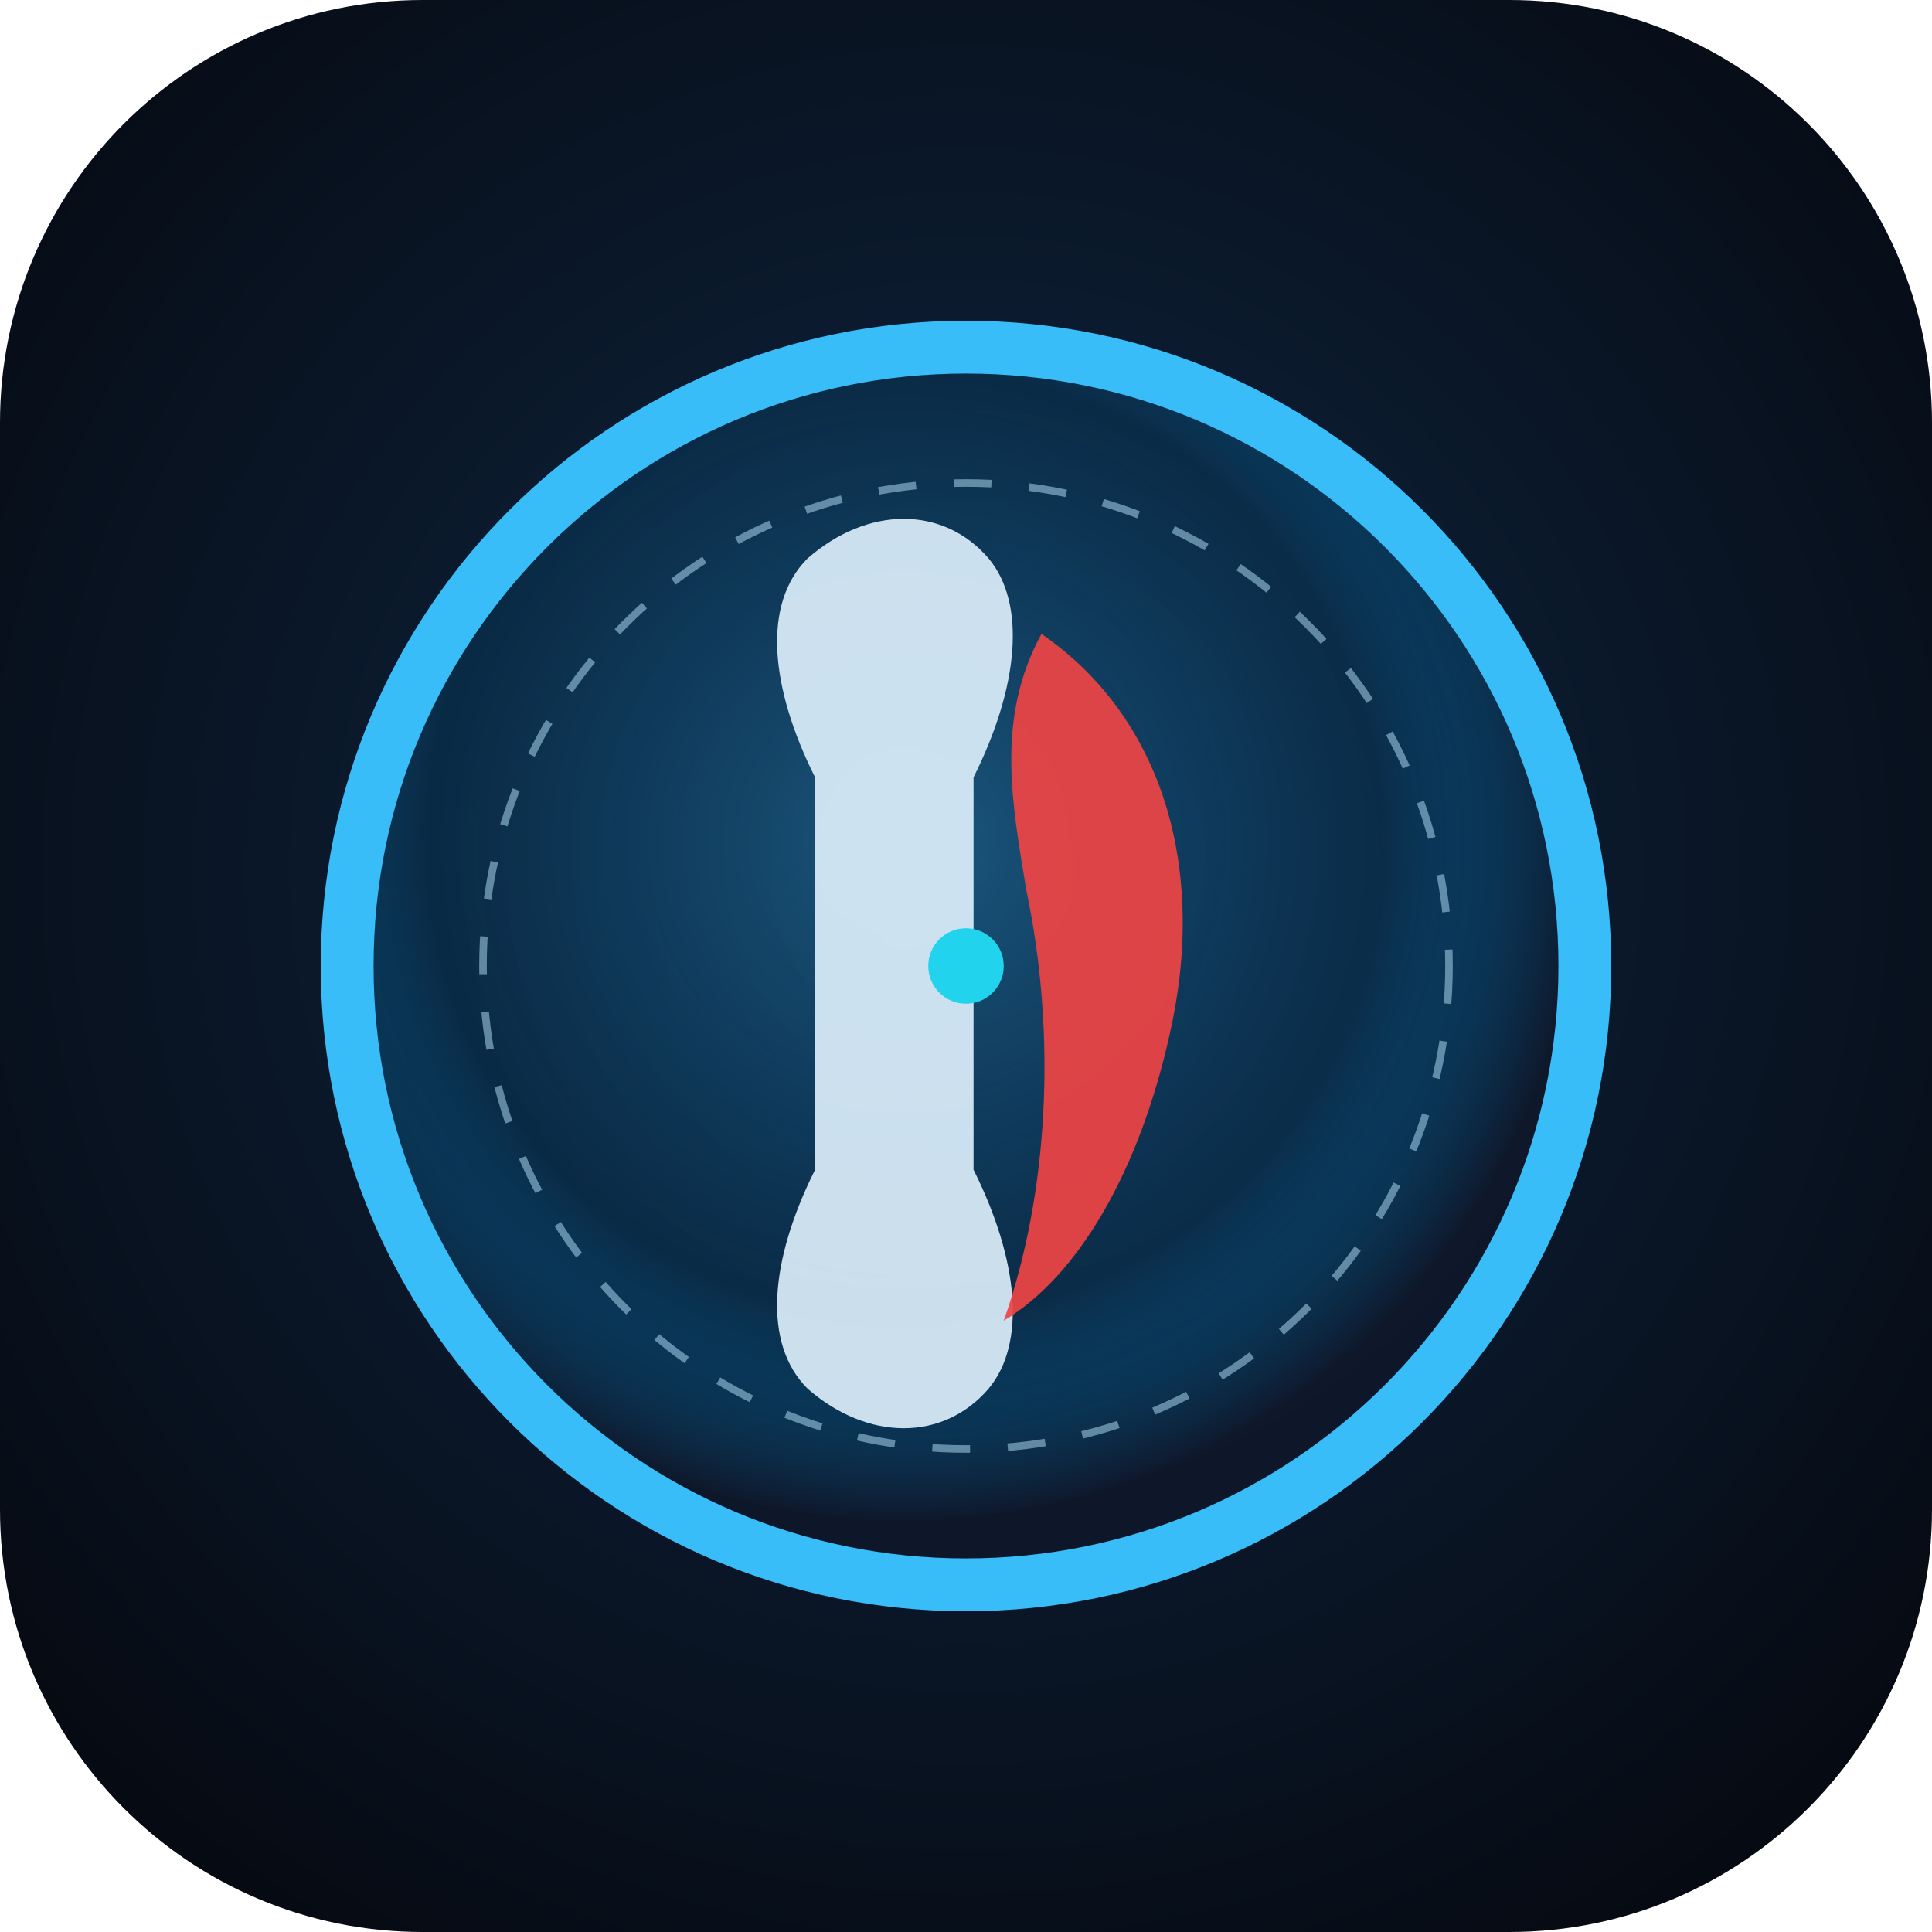
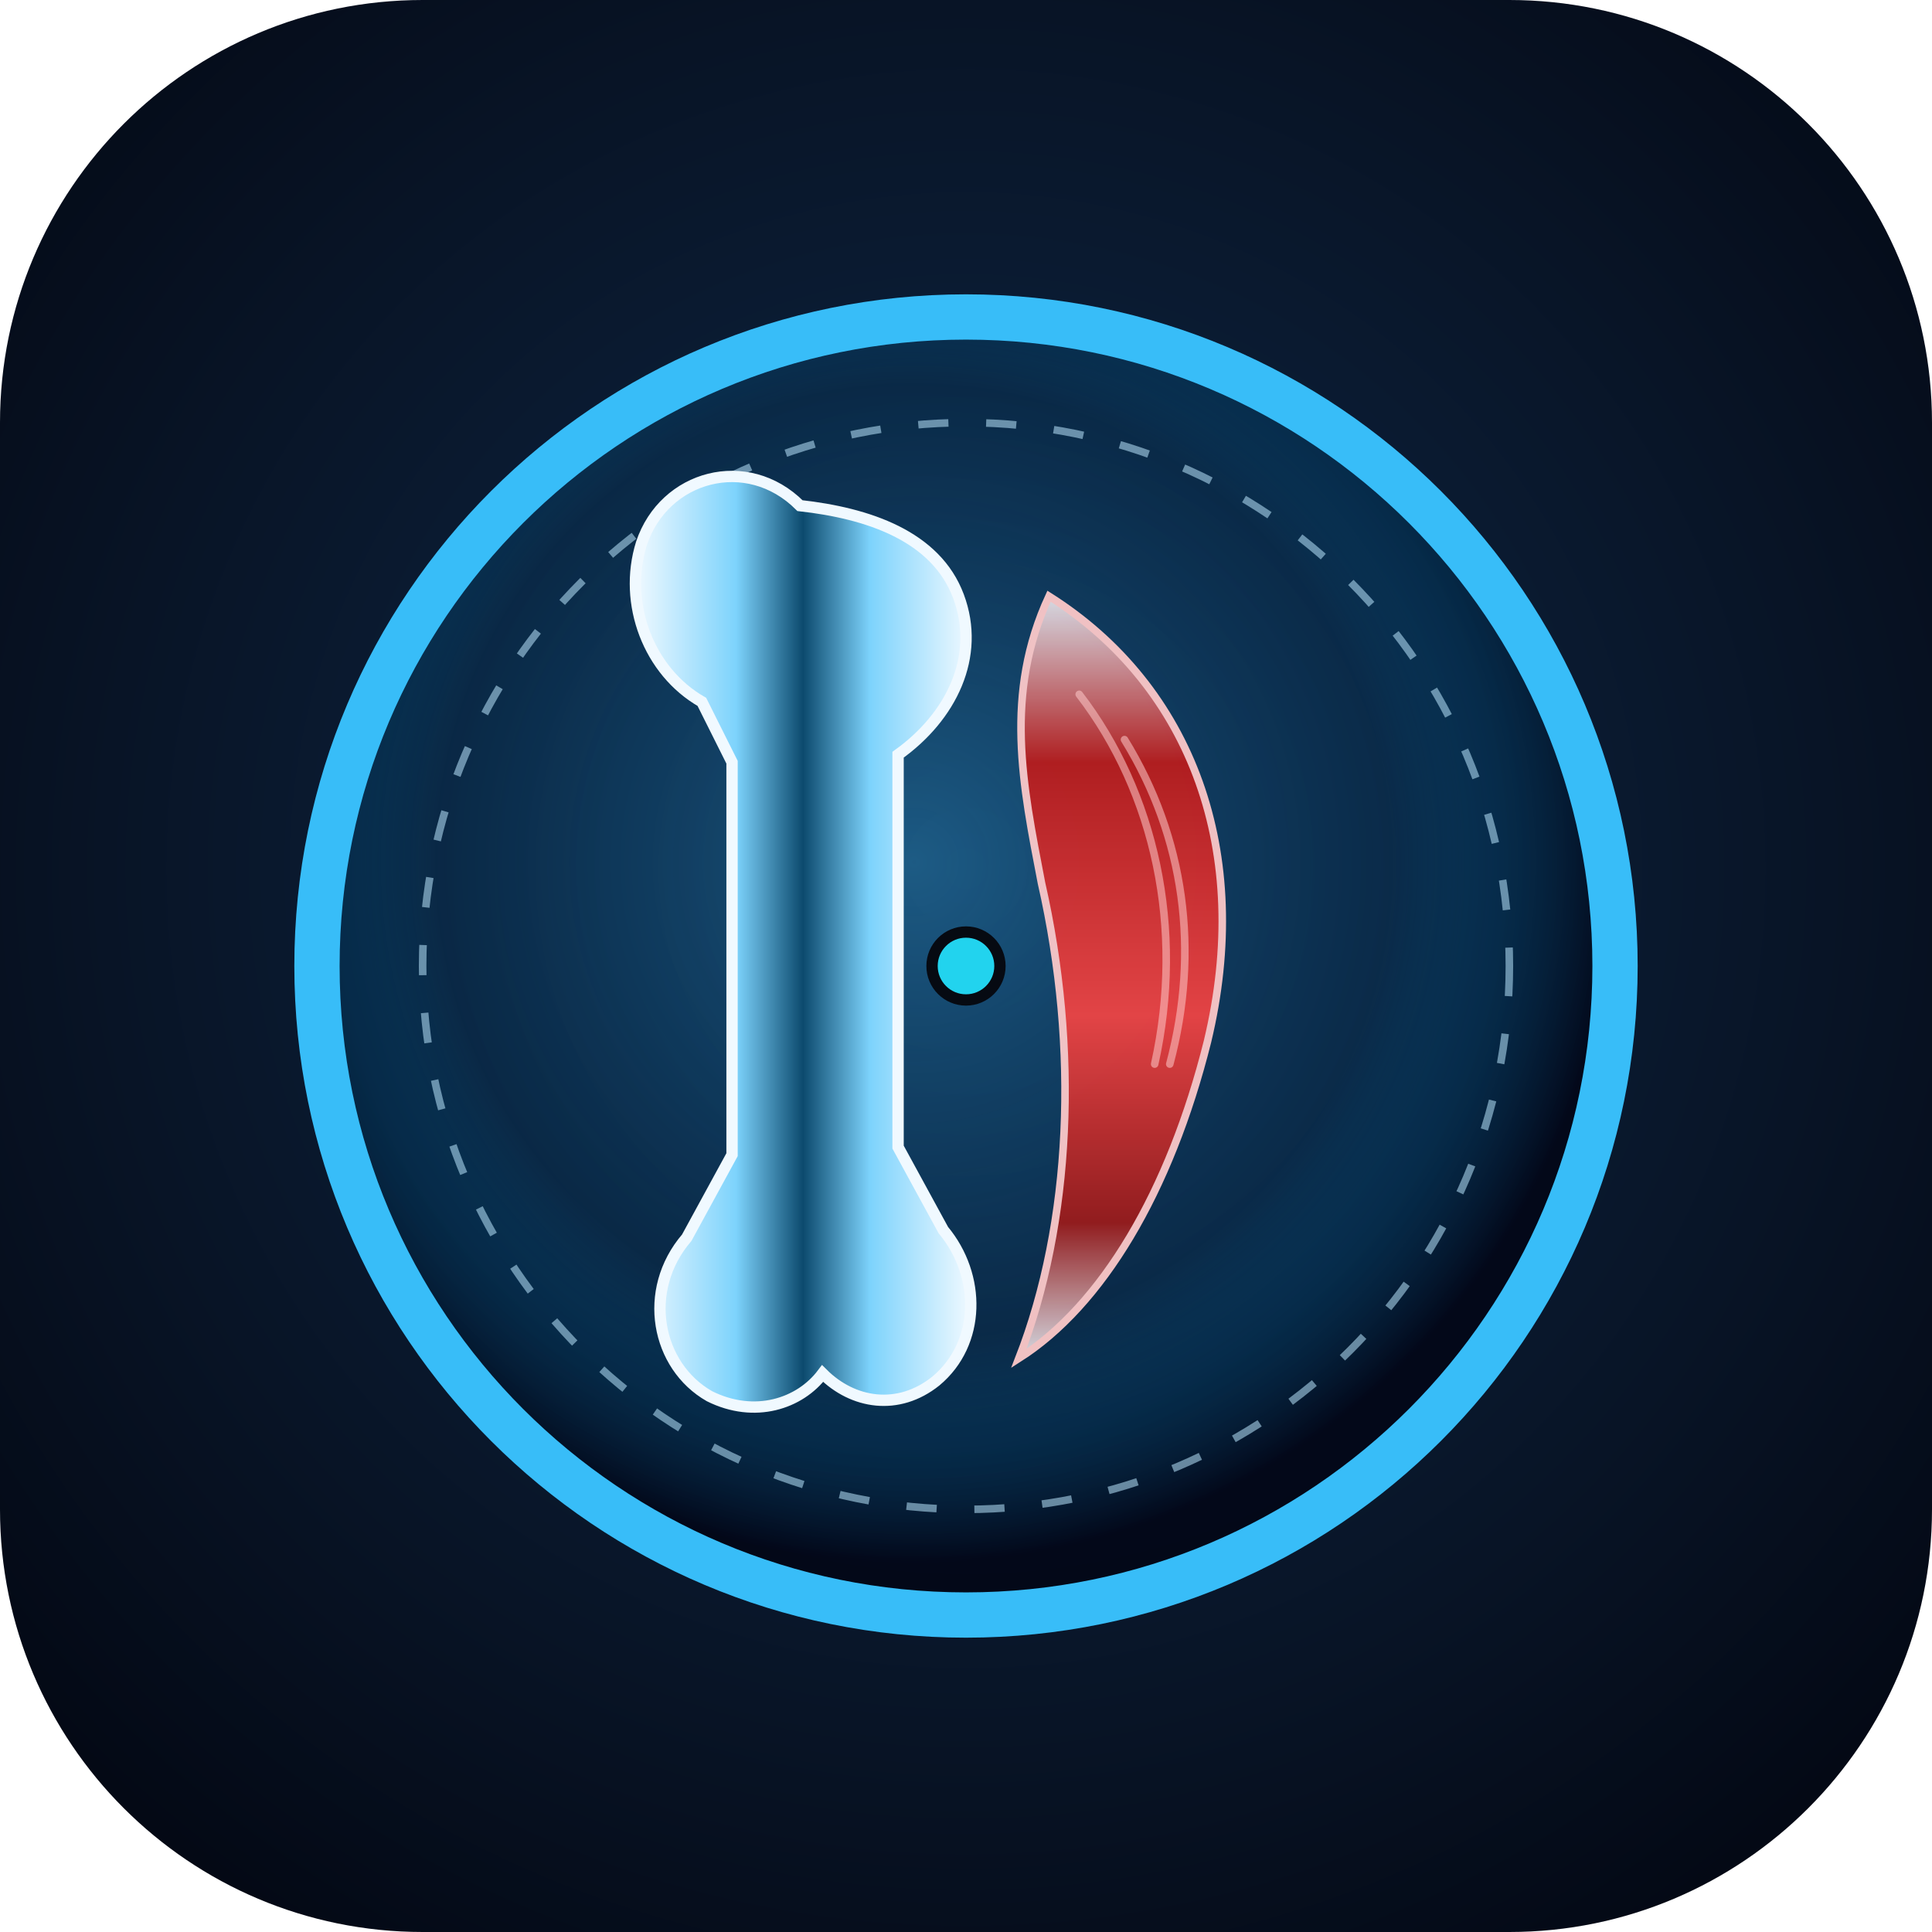
<svg xmlns="http://www.w3.org/2000/svg" viewBox="0 0 512 512">
  <defs>
-     <radialGradient id="bg" cx="50%" cy="45%" r="65%">
-       <stop offset="0%" stop-color="#0f2744" />
-       <stop offset="100%" stop-color="#060a12" />
+     <radialGradient id="bg" cx="50%" cy="45%" r="68%">
+       <stop offset="0%" stop-color="#0f294a" />
+       <stop offset="65%" stop-color="#081426" />
+       <stop offset="100%" stop-color="#030712" />
    </radialGradient>
-     <radialGradient id="lens" cx="45%" cy="40%" r="55%">
-       <stop offset="0%" stop-color="#38bdf8" stop-opacity="0.32" />
-       <stop offset="70%" stop-color="#0284c7" stop-opacity="0.14" />
-       <stop offset="100%" stop-color="#0f172a" stop-opacity="0.9" />
+     <radialGradient id="lens" cx="46%" cy="42%" r="54%">
+       <stop offset="0%" stop-color="#38bdf8" stop-opacity="0.34" />
+       <stop offset="68%" stop-color="#0369a1" stop-opacity="0.16" />
+       <stop offset="100%" stop-color="#020617" stop-opacity="0.92" />
    </radialGradient>
+     <linearGradient id="bone" x1="0%" y1="0%" x2="100%" y2="0%">
+       <stop offset="0%" stop-color="#f0f9ff" />
+       <stop offset="30%" stop-color="#7dd3fc" />
+       <stop offset="50%" stop-color="#0c4a6e" />
+       <stop offset="70%" stop-color="#7dd3fc" />
+       <stop offset="100%" stop-color="#f0f9ff" />
+     </linearGradient>
+     <linearGradient id="muscle" x1="0%" y1="0%" x2="0%" y2="100%">
+       <stop offset="0%" stop-color="#e2e8f0" />
+       <stop offset="22%" stop-color="#b91c1c" />
+       <stop offset="55%" stop-color="#ef4444" />
+       <stop offset="82%" stop-color="#991b1b" />
+       <stop offset="100%" stop-color="#e2e8f0" />
+     </linearGradient>
  </defs>
  <rect width="512" height="512" rx="112" fill="url(#bg)" />
-   <circle cx="256" cy="256" r="164" fill="url(#lens)" stroke="#38bdf8" stroke-width="14" />
-   <circle cx="256" cy="256" r="128" fill="none" stroke="#bae6fd" stroke-width="2" stroke-dasharray="10 10" opacity="0.5" />
-   <path d="M214 148c16-14 36-14 48 0 10 12 8 34-4 58v104c12 24 14 46 4 58-12 14-32 14-48 0-12-12-10-34 2-58V206c-12-24-14-46-2-58z" fill="#e0f2fe" opacity="0.9" />
-   <path d="M276 168c32 22 44 62 34 106-8 36-24 64-44 76 12-34 14-76 6-114-4-24-8-46 4-68z" fill="#ef4444" opacity="0.92" />
-   <circle cx="256" cy="256" r="10" fill="#22d3ee" />
+   <circle cx="256" cy="256" r="172" fill="url(#lens)" stroke="#38bdf8" stroke-width="12" />
+   <circle cx="256" cy="256" r="144" fill="none" stroke="#bae6fd" stroke-width="2" stroke-dasharray="8 10" opacity="0.55" />
+   <path d="M212 134c-14-14-36-8-42 10-5 16 2 34 16 42l8 16v104l-12 22c-12 14-8 34 6 42 12 6 24 2 30-6 8 8 20 10 30 2 12-10 12-28 2-40l-12-22V200c14-10 22-26 16-42-6-16-24-22-42-24z" fill="url(#bone)" stroke="#f0f9ff" stroke-width="3" />
+   <path d="M278 158c38 24 54 68 42 118-10 40-28 70-50 84 14-36 16-82 6-126-5-26-10-50 2-76z" fill="url(#muscle)" stroke="#fecaca" stroke-width="2" opacity="0.94" />
+   <path d="M286 184c20 26 28 62 20 98M298 196c16 26 20 56 12 86" fill="none" stroke="#fecaca" stroke-width="2" opacity="0.55" stroke-linecap="round" />
+   <circle cx="256" cy="256" r="9" fill="#22d3ee" stroke="#060a12" stroke-width="3" />
</svg>
